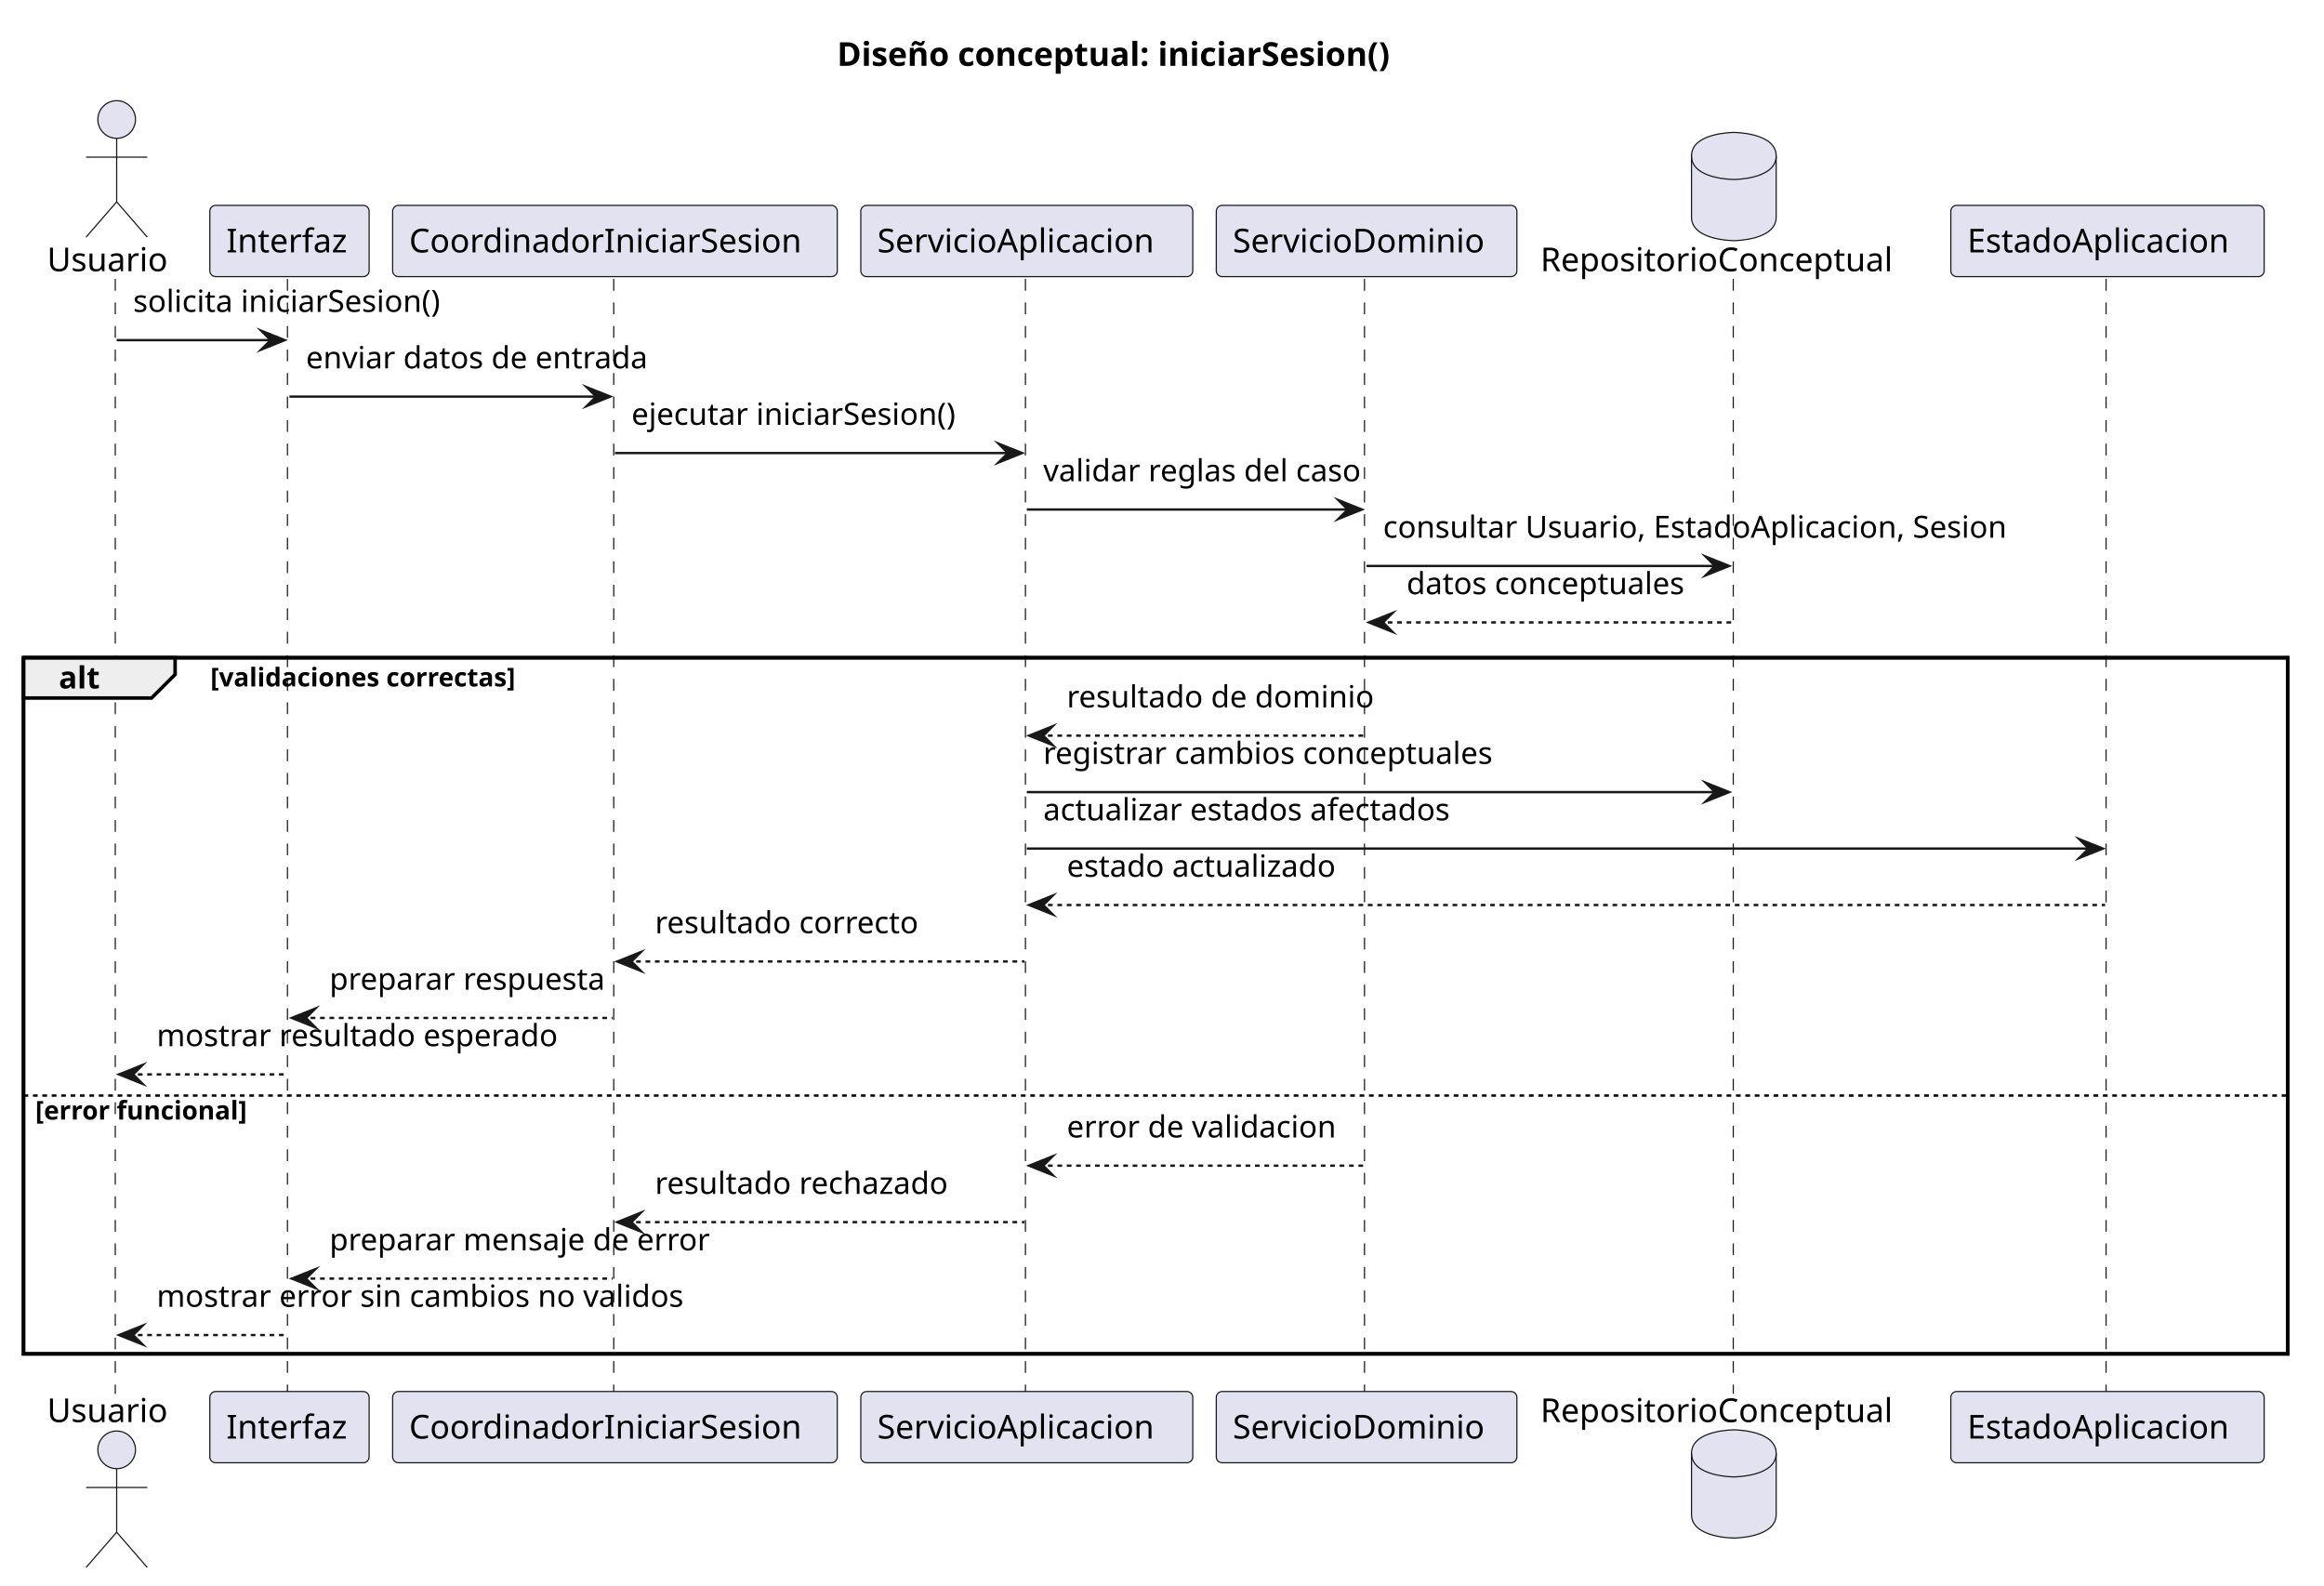
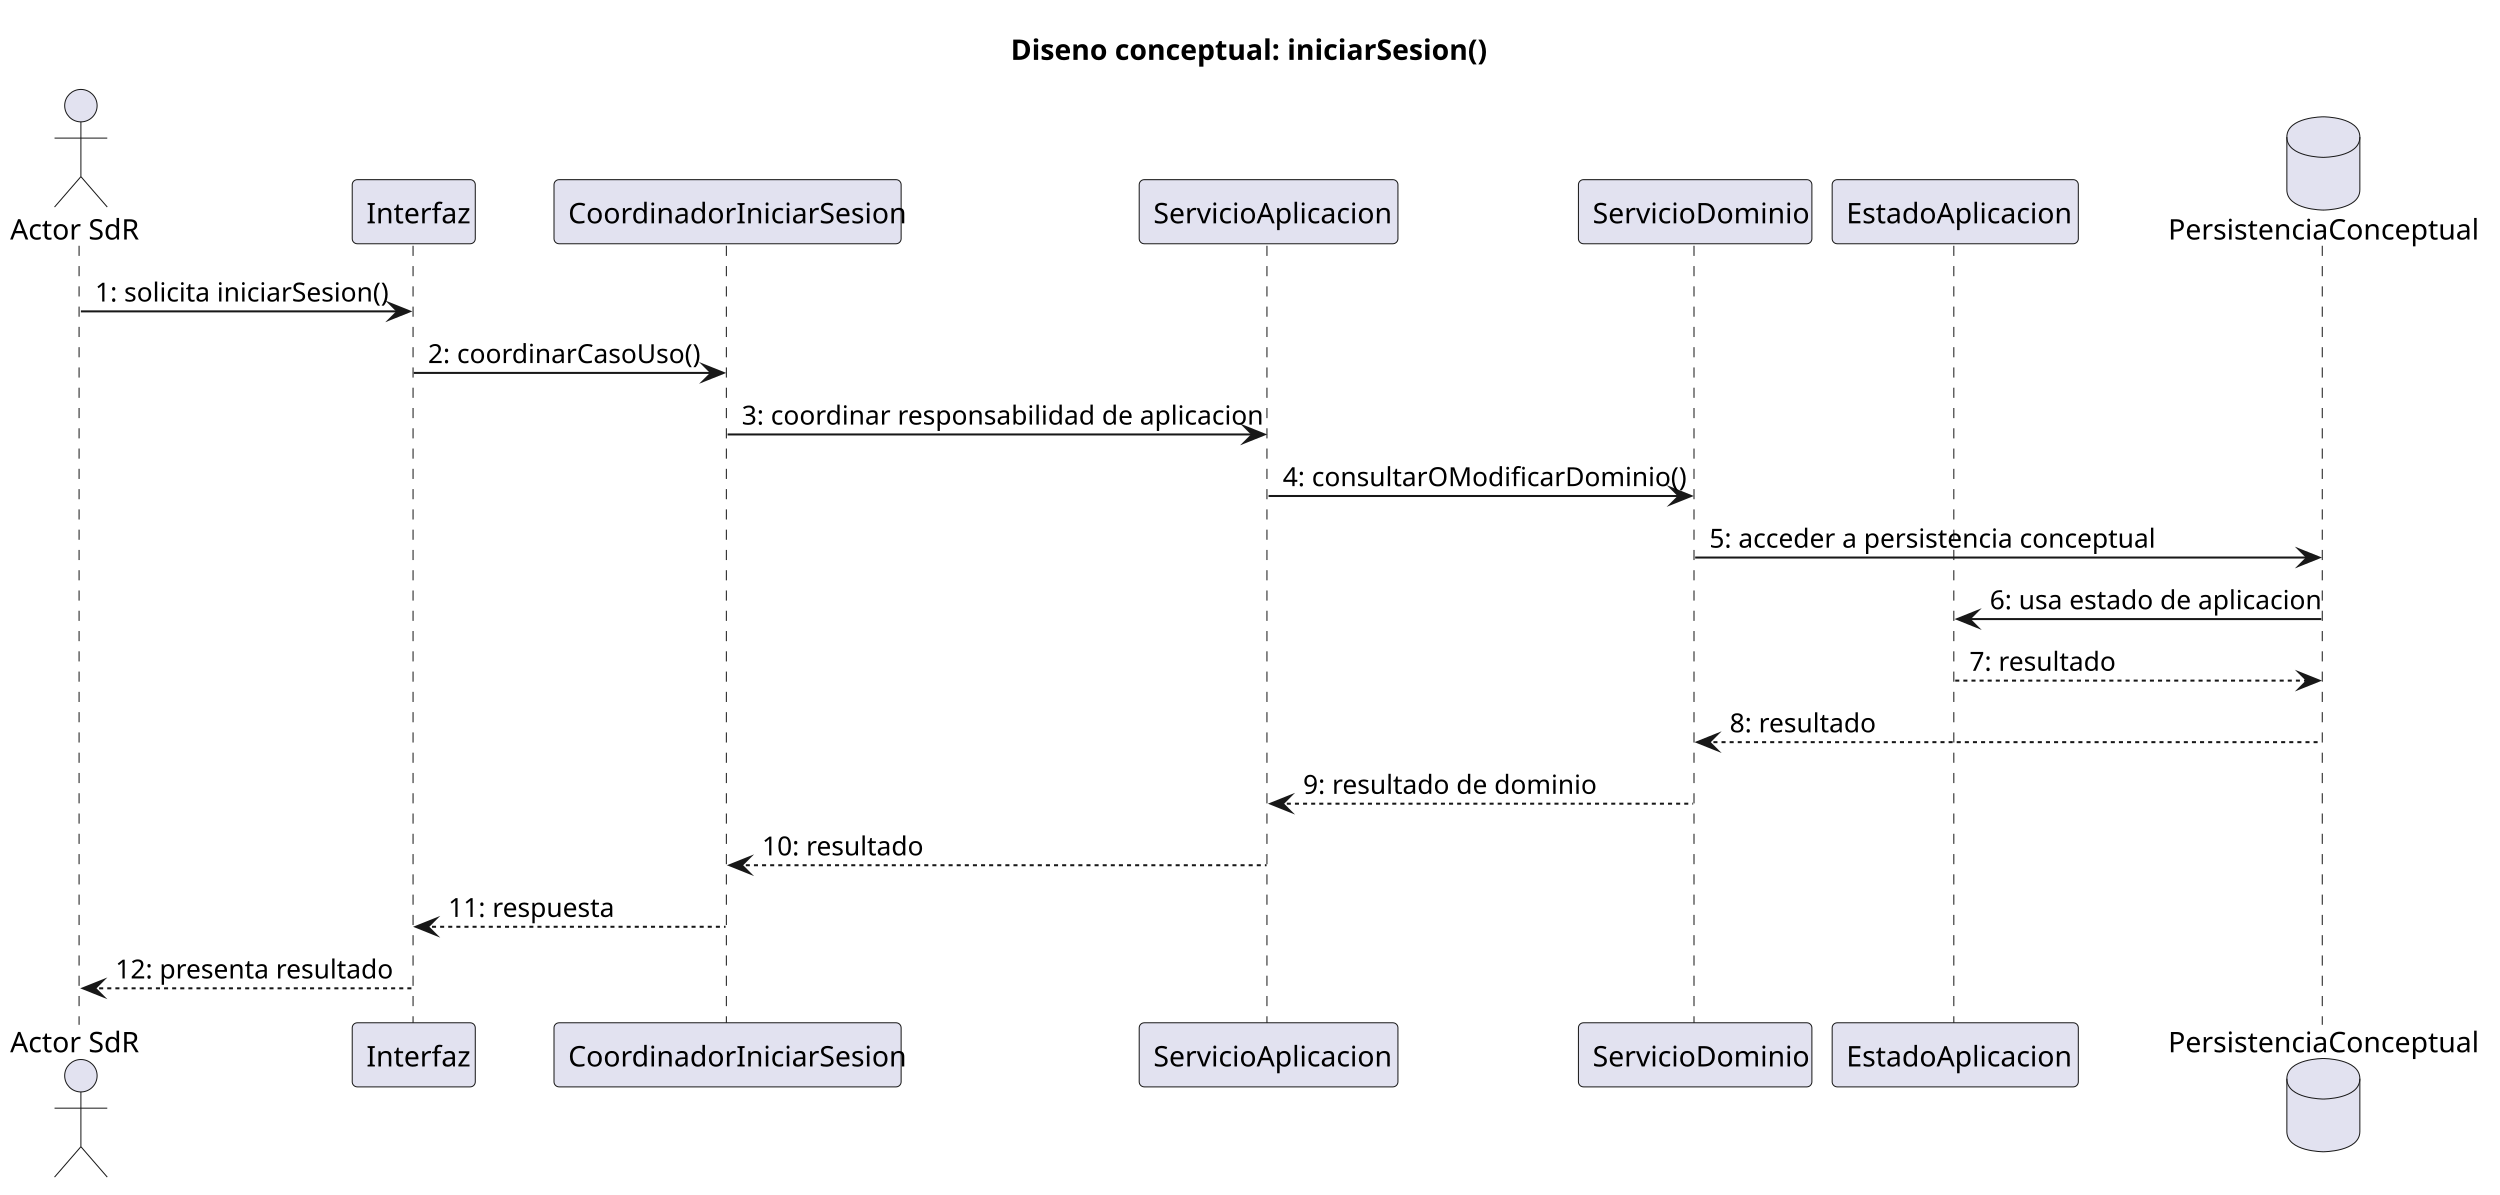
- <svg xmlns="http://www.w3.org/2000/svg" contentStyleType="text/css" data-diagram-type="SEQUENCE" height="674px" preserveAspectRatio="none" style="width:988px;height:674px;background:#FFFFFF;" version="1.1" viewBox="0 0 988 674" width="988px" zoomAndPan="magnify">
+ <svg xmlns="http://www.w3.org/2000/svg" contentStyleType="text/css" data-diagram-type="SEQUENCE" height="589px" preserveAspectRatio="none" style="width:1233px;height:589px;background:#FFFFFF;" version="1.1" viewBox="0 0 1233 589" width="1233px" zoomAndPan="magnify">
  <defs />
  <g>
    <g class="title" data-source-line="1">
-       <text fill="#000000" font-family="sans-serif" font-size="14" font-weight="700" lengthAdjust="spacing" textLength="269.89" x="355.834" y="27.995">Diseño conceptual: iniciarSesion()</text>
+       <text fill="#000000" font-family="sans-serif" font-size="14" font-weight="700" lengthAdjust="spacing" textLength="229.489" x="498.466" y="29.533">Diseno conceptual: iniciarSesion()</text>
    </g>
-     <rect fill="none" height="295.938" style="stroke:#000000;stroke-width:1.5;" width="962.557" x="10" y="279.594" />
-     <g class="participant-lifeline" data-entity-uid="part1" data-qualified-name="Usuario" data-source-line="3" id="part1-lifeline">
+     <g class="participant-lifeline" data-entity-uid="part1" data-qualified-name="Actor" data-source-line="3" id="part1-lifeline">
      <g>
-         <rect fill="#000000" fill-opacity="0" height="473.938" width="8" x="45.602" y="118.594" />
-         <line style="stroke:#181818;stroke-width:0.5;stroke-dasharray:5,5;" x1="49" x2="49" y1="118.594" y2="592.531" />
+         <rect fill="#000000" fill-opacity="0" height="384.219" width="8" x="35.9" y="121.219" />
+         <line style="stroke:#181818;stroke-width:0.5;stroke-dasharray:5,5;" x1="39" x2="39" y1="121.219" y2="505.438" />
      </g>
    </g>
    <g class="participant-lifeline" data-entity-uid="part2" data-qualified-name="Interfaz" data-source-line="4" id="part2-lifeline">
      <g>
-         <rect fill="#000000" fill-opacity="0" height="473.938" width="8" x="119.062" y="118.594" />
-         <line style="stroke:#181818;stroke-width:0.5;stroke-dasharray:5,5;" x1="122.204" x2="122.204" y1="118.594" y2="592.531" />
+         <rect fill="#000000" fill-opacity="0" height="384.219" width="8" x="200.062" y="121.219" />
+         <line style="stroke:#181818;stroke-width:0.5;stroke-dasharray:5,5;" x1="203.718" x2="203.718" y1="121.219" y2="505.438" />
      </g>
    </g>
    <g class="participant-lifeline" data-entity-uid="part3" data-qualified-name="Coordinador" data-source-line="5" id="part3-lifeline">
      <g>
-         <rect fill="#000000" fill-opacity="0" height="473.938" width="8" x="257.438" y="118.594" />
-         <line style="stroke:#181818;stroke-width:0.5;stroke-dasharray:5,5;" x1="260.921" x2="260.921" y1="118.594" y2="592.531" />
+         <rect fill="#000000" fill-opacity="0" height="384.219" width="8" x="354.837" y="121.219" />
+         <line style="stroke:#181818;stroke-width:0.5;stroke-dasharray:5,5;" x1="358.237" x2="358.237" y1="121.219" y2="505.438" />
      </g>
    </g>
    <g class="participant-lifeline" data-entity-uid="part4" data-qualified-name="ServicioAplicacion" data-source-line="6" id="part4-lifeline">
      <g>
-         <rect fill="#000000" fill-opacity="0" height="473.938" width="8" x="432.519" y="118.594" />
-         <line style="stroke:#181818;stroke-width:0.5;stroke-dasharray:5,5;" x1="435.955" x2="435.955" y1="118.594" y2="592.531" />
+         <rect fill="#000000" fill-opacity="0" height="384.219" width="8" x="621.66" y="121.219" />
+         <line style="stroke:#181818;stroke-width:0.5;stroke-dasharray:5,5;" x1="624.857" x2="624.857" y1="121.219" y2="505.438" />
      </g>
    </g>
    <g class="participant-lifeline" data-entity-uid="part5" data-qualified-name="ServicioDominio" data-source-line="7" id="part5-lifeline">
      <g>
-         <rect fill="#000000" fill-opacity="0" height="473.938" width="8" x="576.975" y="118.594" />
-         <line style="stroke:#181818;stroke-width:0.5;stroke-dasharray:5,5;" x1="580.083" x2="580.083" y1="118.594" y2="592.531" />
+         <rect fill="#000000" fill-opacity="0" height="384.219" width="8" x="832.053" y="121.219" />
+         <line style="stroke:#181818;stroke-width:0.5;stroke-dasharray:5,5;" x1="835.481" x2="835.481" y1="121.219" y2="505.438" />
      </g>
    </g>
-     <g class="participant-lifeline" data-entity-uid="part6" data-qualified-name="Repositorio" data-source-line="8" id="part6-lifeline">
+     <g class="participant-lifeline" data-entity-uid="part6" data-qualified-name="EstadoAplicacion" data-source-line="8" id="part6-lifeline">
      <g>
-         <rect fill="#000000" fill-opacity="0" height="473.938" width="8" x="733.109" y="118.594" />
-         <line style="stroke:#181818;stroke-width:0.5;stroke-dasharray:5,5;" x1="736.867" x2="736.867" y1="118.594" y2="592.531" />
+         <rect fill="#000000" fill-opacity="0" height="384.219" width="8" x="960.325" y="121.219" />
+         <line style="stroke:#181818;stroke-width:0.5;stroke-dasharray:5,5;" x1="963.625" x2="963.625" y1="121.219" y2="505.438" />
      </g>
    </g>
-     <g class="participant-lifeline" data-entity-uid="part7" data-qualified-name="EstadoAplicacion" data-source-line="9" id="part7-lifeline">
+     <g class="participant-lifeline" data-entity-uid="part7" data-qualified-name="Persistencia" data-source-line="9" id="part7-lifeline">
      <g>
-         <rect fill="#000000" fill-opacity="0" height="473.938" width="8" x="891.954" y="118.594" />
-         <line style="stroke:#181818;stroke-width:0.5;stroke-dasharray:5,5;" x1="895.352" x2="895.352" y1="118.594" y2="592.531" />
+         <rect fill="#000000" fill-opacity="0" height="384.219" width="8" x="1141.88" y="121.219" />
+         <line style="stroke:#181818;stroke-width:0.5;stroke-dasharray:5,5;" x1="1145.339" x2="1145.339" y1="121.219" y2="505.438" />
      </g>
    </g>
-     <g class="participant participant-head" data-entity-uid="part1" data-qualified-name="Usuario" data-source-line="3" id="part1-head">
-       <text fill="#000000" font-family="sans-serif" font-size="14" lengthAdjust="spacing" textLength="53.204" x="20" y="115.292">Usuario</text>
-       <ellipse cx="49.602" cy="50.797" fill="#E2E2F0" rx="8" ry="8" style="stroke:#181818;stroke-width:0.5;" />
-       <path d="M49.602,58.797 L49.602,85.797 M36.602,66.797 L62.602,66.797 M49.602,85.797 L36.602,100.797 M49.602,85.797 L62.602,100.797" fill="none" style="stroke:#181818;stroke-width:0.5;" />
+     <g class="participant participant-head" data-entity-uid="part1" data-qualified-name="Actor" data-source-line="3" id="part1-head">
+       <text fill="#000000" font-family="sans-serif" font-size="14" lengthAdjust="spacing" textLength="63.8" x="5" y="118.143">Actor SdR</text>
+       <ellipse cx="39.9" cy="52.109" fill="#E2E2F0" rx="8" ry="8" style="stroke:#181818;stroke-width:0.5;" />
+       <path d="M39.9,60.109 L39.9,87.109 M26.9,68.109 L52.9,68.109 M39.9,87.109 L26.9,102.109 M39.9,87.109 L52.9,102.109" fill="none" style="stroke:#181818;stroke-width:0.5;" />
    </g>
-     <g class="participant participant-tail" data-entity-uid="part1" data-qualified-name="Usuario" data-source-line="3" id="part1-tail">
-       <text fill="#000000" font-family="sans-serif" font-size="14" lengthAdjust="spacing" textLength="53.204" x="20" y="604.526">Usuario</text>
-       <ellipse cx="49.602" cy="616.328" fill="#E2E2F0" rx="8" ry="8" style="stroke:#181818;stroke-width:0.5;" />
-       <path d="M49.602,624.328 L49.602,651.328 M36.602,632.328 L62.602,632.328 M49.602,651.328 L36.602,666.328 M49.602,651.328 L62.602,666.328" fill="none" style="stroke:#181818;stroke-width:0.5;" />
+     <g class="participant participant-tail" data-entity-uid="part1" data-qualified-name="Actor" data-source-line="3" id="part1-tail">
+       <text fill="#000000" font-family="sans-serif" font-size="14" lengthAdjust="spacing" textLength="63.8" x="5" y="518.971">Actor SdR</text>
+       <ellipse cx="39.9" cy="530.547" fill="#E2E2F0" rx="8" ry="8" style="stroke:#181818;stroke-width:0.5;" />
+       <path d="M39.9,538.547 L39.9,565.547 M26.9,546.547 L52.9,546.547 M39.9,565.547 L26.9,580.547 M39.9,565.547 L52.9,580.547" fill="none" style="stroke:#181818;stroke-width:0.5;" />
    </g>
    <g class="participant participant-head" data-entity-uid="part2" data-qualified-name="Interfaz" data-source-line="4" id="part2-head">
-       <rect fill="#E2E2F0" height="30.297" rx="2.5" ry="2.5" style="stroke:#181818;stroke-width:0.5;" width="67.717" x="89.204" y="87.297" />
-       <text fill="#000000" font-family="sans-serif" font-size="14" lengthAdjust="spacing" textLength="53.717" x="96.204" y="107.292">Interfaz</text>
+       <rect fill="#E2E2F0" height="31.609" rx="2.5" ry="2.5" style="stroke:#181818;stroke-width:0.5;" width="60.69" x="173.718" y="88.609" />
+       <text fill="#000000" font-family="sans-serif" font-size="14" lengthAdjust="spacing" textLength="46.69" x="180.718" y="110.143">Interfaz</text>
    </g>
    <g class="participant participant-tail" data-entity-uid="part2" data-qualified-name="Interfaz" data-source-line="4" id="part2-tail">
-       <rect fill="#E2E2F0" height="30.297" rx="2.5" ry="2.5" style="stroke:#181818;stroke-width:0.5;" width="67.717" x="89.204" y="591.531" />
-       <text fill="#000000" font-family="sans-serif" font-size="14" lengthAdjust="spacing" textLength="53.717" x="96.204" y="611.526">Interfaz</text>
+       <rect fill="#E2E2F0" height="31.609" rx="2.5" ry="2.5" style="stroke:#181818;stroke-width:0.5;" width="60.69" x="173.718" y="504.438" />
+       <text fill="#000000" font-family="sans-serif" font-size="14" lengthAdjust="spacing" textLength="46.69" x="180.718" y="525.971">Interfaz</text>
    </g>
    <g class="participant participant-head" data-entity-uid="part3" data-qualified-name="Coordinador" data-source-line="5" id="part3-head">
-       <rect fill="#E2E2F0" height="30.297" rx="2.5" ry="2.5" style="stroke:#181818;stroke-width:0.5;" width="189.034" x="166.921" y="87.297" />
-       <text fill="#000000" font-family="sans-serif" font-size="14" lengthAdjust="spacing" textLength="175.034" x="173.921" y="107.292">CoordinadorIniciarSesion</text>
+       <rect fill="#E2E2F0" height="31.609" rx="2.5" ry="2.5" style="stroke:#181818;stroke-width:0.5;" width="171.199" x="273.237" y="88.609" />
+       <text fill="#000000" font-family="sans-serif" font-size="14" lengthAdjust="spacing" textLength="157.199" x="280.237" y="110.143">CoordinadorIniciarSesion</text>
    </g>
    <g class="participant participant-tail" data-entity-uid="part3" data-qualified-name="Coordinador" data-source-line="5" id="part3-tail">
-       <rect fill="#E2E2F0" height="30.297" rx="2.5" ry="2.5" style="stroke:#181818;stroke-width:0.5;" width="189.034" x="166.921" y="591.531" />
-       <text fill="#000000" font-family="sans-serif" font-size="14" lengthAdjust="spacing" textLength="175.034" x="173.921" y="611.526">CoordinadorIniciarSesion</text>
+       <rect fill="#E2E2F0" height="31.609" rx="2.5" ry="2.5" style="stroke:#181818;stroke-width:0.5;" width="171.199" x="273.237" y="504.438" />
+       <text fill="#000000" font-family="sans-serif" font-size="14" lengthAdjust="spacing" textLength="157.199" x="280.237" y="525.971">CoordinadorIniciarSesion</text>
    </g>
    <g class="participant participant-head" data-entity-uid="part4" data-qualified-name="ServicioAplicacion" data-source-line="6" id="part4-head">
-       <rect fill="#E2E2F0" height="30.297" rx="2.5" ry="2.5" style="stroke:#181818;stroke-width:0.5;" width="141.128" x="365.955" y="87.297" />
-       <text fill="#000000" font-family="sans-serif" font-size="14" lengthAdjust="spacing" textLength="127.128" x="372.955" y="107.292">ServicioAplicacion</text>
+       <rect fill="#E2E2F0" height="31.609" rx="2.5" ry="2.5" style="stroke:#181818;stroke-width:0.5;" width="127.606" x="561.857" y="88.609" />
+       <text fill="#000000" font-family="sans-serif" font-size="14" lengthAdjust="spacing" textLength="113.606" x="568.857" y="110.143">ServicioAplicacion</text>
    </g>
    <g class="participant participant-tail" data-entity-uid="part4" data-qualified-name="ServicioAplicacion" data-source-line="6" id="part4-tail">
-       <rect fill="#E2E2F0" height="30.297" rx="2.5" ry="2.5" style="stroke:#181818;stroke-width:0.5;" width="141.128" x="365.955" y="591.531" />
-       <text fill="#000000" font-family="sans-serif" font-size="14" lengthAdjust="spacing" textLength="127.128" x="372.955" y="611.526">ServicioAplicacion</text>
+       <rect fill="#E2E2F0" height="31.609" rx="2.5" ry="2.5" style="stroke:#181818;stroke-width:0.5;" width="127.606" x="561.857" y="504.438" />
+       <text fill="#000000" font-family="sans-serif" font-size="14" lengthAdjust="spacing" textLength="113.606" x="568.857" y="525.971">ServicioAplicacion</text>
    </g>
    <g class="participant participant-head" data-entity-uid="part5" data-qualified-name="ServicioDominio" data-source-line="7" id="part5-head">
-       <rect fill="#E2E2F0" height="30.297" rx="2.5" ry="2.5" style="stroke:#181818;stroke-width:0.5;" width="127.784" x="517.083" y="87.297" />
-       <text fill="#000000" font-family="sans-serif" font-size="14" lengthAdjust="spacing" textLength="113.784" x="524.083" y="107.292">ServicioDominio</text>
+       <rect fill="#E2E2F0" height="31.609" rx="2.5" ry="2.5" style="stroke:#181818;stroke-width:0.5;" width="115.144" x="778.481" y="88.609" />
+       <text fill="#000000" font-family="sans-serif" font-size="14" lengthAdjust="spacing" textLength="101.144" x="785.481" y="110.143">ServicioDominio</text>
    </g>
    <g class="participant participant-tail" data-entity-uid="part5" data-qualified-name="ServicioDominio" data-source-line="7" id="part5-tail">
-       <rect fill="#E2E2F0" height="30.297" rx="2.5" ry="2.5" style="stroke:#181818;stroke-width:0.5;" width="127.784" x="517.083" y="591.531" />
-       <text fill="#000000" font-family="sans-serif" font-size="14" lengthAdjust="spacing" textLength="113.784" x="524.083" y="611.526">ServicioDominio</text>
+       <rect fill="#E2E2F0" height="31.609" rx="2.5" ry="2.5" style="stroke:#181818;stroke-width:0.5;" width="115.144" x="778.481" y="504.438" />
+       <text fill="#000000" font-family="sans-serif" font-size="14" lengthAdjust="spacing" textLength="101.144" x="785.481" y="525.971">ServicioDominio</text>
    </g>
-     <g class="participant participant-head" data-entity-uid="part6" data-qualified-name="Repositorio" data-source-line="8" id="part6-head">
-       <text fill="#000000" font-family="sans-serif" font-size="14" lengthAdjust="spacing" textLength="158.484" x="654.867" y="115.292">RepositorioConceptual</text>
-       <path d="M719.109,66.297 C719.109,56.297 737.109,56.297 737.109,56.297 C737.109,56.297 755.109,56.297 755.109,66.297 L755.109,92.297 C755.109,102.297 737.109,102.297 737.109,102.297 C737.109,102.297 719.109,102.297 719.109,92.297 L719.109,66.297" fill="#E2E2F0" style="stroke:#181818;stroke-width:0.5;" />
-       <path d="M719.109,66.297 C719.109,76.297 737.109,76.297 737.109,76.297 C737.109,76.297 755.109,76.297 755.109,66.297" fill="none" style="stroke:#181818;stroke-width:0.5;" />
+     <g class="participant participant-head" data-entity-uid="part6" data-qualified-name="EstadoAplicacion" data-source-line="8" id="part6-head">
+       <rect fill="#E2E2F0" height="31.609" rx="2.5" ry="2.5" style="stroke:#181818;stroke-width:0.5;" width="121.399" x="903.625" y="88.609" />
+       <text fill="#000000" font-family="sans-serif" font-size="14" lengthAdjust="spacing" textLength="107.399" x="910.625" y="110.143">EstadoAplicacion</text>
    </g>
-     <g class="participant participant-tail" data-entity-uid="part6" data-qualified-name="Repositorio" data-source-line="8" id="part6-tail">
-       <text fill="#000000" font-family="sans-serif" font-size="14" lengthAdjust="spacing" textLength="158.484" x="654.867" y="604.526">RepositorioConceptual</text>
-       <path d="M719.109,617.828 C719.109,607.828 737.109,607.828 737.109,607.828 C737.109,607.828 755.109,607.828 755.109,617.828 L755.109,643.828 C755.109,653.828 737.109,653.828 737.109,653.828 C737.109,653.828 719.109,653.828 719.109,643.828 L719.109,617.828" fill="#E2E2F0" style="stroke:#181818;stroke-width:0.5;" />
-       <path d="M719.109,617.828 C719.109,627.828 737.109,627.828 737.109,627.828 C737.109,627.828 755.109,627.828 755.109,617.828" fill="none" style="stroke:#181818;stroke-width:0.5;" />
+     <g class="participant participant-tail" data-entity-uid="part6" data-qualified-name="EstadoAplicacion" data-source-line="8" id="part6-tail">
+       <rect fill="#E2E2F0" height="31.609" rx="2.5" ry="2.5" style="stroke:#181818;stroke-width:0.5;" width="121.399" x="903.625" y="504.438" />
+       <text fill="#000000" font-family="sans-serif" font-size="14" lengthAdjust="spacing" textLength="107.399" x="910.625" y="525.971">EstadoAplicacion</text>
    </g>
-     <g class="participant participant-head" data-entity-uid="part7" data-qualified-name="EstadoAplicacion" data-source-line="9" id="part7-head">
-       <rect fill="#E2E2F0" height="30.297" rx="2.5" ry="2.5" style="stroke:#181818;stroke-width:0.5;" width="133.205" x="829.352" y="87.297" />
-       <text fill="#000000" font-family="sans-serif" font-size="14" lengthAdjust="spacing" textLength="119.205" x="836.352" y="107.292">EstadoAplicacion</text>
+     <g class="participant participant-head" data-entity-uid="part7" data-qualified-name="Persistencia" data-source-line="9" id="part7-head">
+       <text fill="#000000" font-family="sans-serif" font-size="14" lengthAdjust="spacing" textLength="147.082" x="1069.339" y="118.143">PersistenciaConceptual</text>
+       <path d="M1127.88,67.609 C1127.88,57.609 1145.88,57.609 1145.88,57.609 C1145.88,57.609 1163.88,57.609 1163.88,67.609 L1163.88,93.609 C1163.88,103.609 1145.88,103.609 1145.88,103.609 C1145.88,103.609 1127.88,103.609 1127.88,93.609 L1127.88,67.609" fill="#E2E2F0" style="stroke:#181818;stroke-width:0.5;" />
+       <path d="M1127.88,67.609 C1127.88,77.609 1145.88,77.609 1145.88,77.609 C1145.88,77.609 1163.88,77.609 1163.88,67.609" fill="none" style="stroke:#181818;stroke-width:0.5;" />
    </g>
-     <g class="participant participant-tail" data-entity-uid="part7" data-qualified-name="EstadoAplicacion" data-source-line="9" id="part7-tail">
-       <rect fill="#E2E2F0" height="30.297" rx="2.5" ry="2.5" style="stroke:#181818;stroke-width:0.5;" width="133.205" x="829.352" y="591.531" />
-       <text fill="#000000" font-family="sans-serif" font-size="14" lengthAdjust="spacing" textLength="119.205" x="836.352" y="611.526">EstadoAplicacion</text>
+     <g class="participant participant-tail" data-entity-uid="part7" data-qualified-name="Persistencia" data-source-line="9" id="part7-tail">
+       <text fill="#000000" font-family="sans-serif" font-size="14" lengthAdjust="spacing" textLength="147.082" x="1069.339" y="518.971">PersistenciaConceptual</text>
+       <path d="M1127.88,532.047 C1127.88,522.047 1145.88,522.047 1145.88,522.047 C1145.88,522.047 1163.88,522.047 1163.88,532.047 L1163.88,558.047 C1163.88,568.047 1145.88,568.047 1145.88,568.047 C1145.88,568.047 1127.88,568.047 1127.88,558.047 L1127.88,532.047" fill="#E2E2F0" style="stroke:#181818;stroke-width:0.5;" />
+       <path d="M1127.88,532.047 C1127.88,542.047 1145.88,542.047 1145.88,542.047 C1145.88,542.047 1163.88,542.047 1163.88,532.047" fill="none" style="stroke:#181818;stroke-width:0.5;" />
    </g>
    <g class="message" data-entity-1="part1" data-entity-2="part2" data-source-line="11" id="msg1">
-       <polygon fill="#181818" points="111.062,140.594,121.062,144.594,111.062,148.594,115.062,144.594" style="stroke:#181818;stroke-width:1;stroke-linejoin:miter;stroke-miterlimit:10;" />
-       <line style="stroke:#181818;stroke-width:1;" x1="49.602" x2="117.062" y1="144.594" y2="144.594" />
-       <text fill="#000000" font-family="sans-serif" font-size="13" lengthAdjust="spacing" textLength="0" x="56.602" y="132.594">solicita iniciarSesion()</text>
+       <polygon fill="#181818" points="192.062,149.57,202.062,153.57,192.062,157.57,196.062,153.57" style="stroke:#181818;stroke-width:1;stroke-linejoin:miter;stroke-miterlimit:10;" />
+       <line style="stroke:#181818;stroke-width:1;" x1="39.9" x2="198.062" y1="153.57" y2="153.57" />
+       <text fill="#000000" font-family="sans-serif" font-size="13" lengthAdjust="spacing" textLength="140.163" x="46.9" y="148.714">1: solicita iniciarSesion()</text>
    </g>
    <g class="message" data-entity-1="part2" data-entity-2="part3" data-source-line="12" id="msg2">
-       <polygon fill="#181818" points="249.438,164.594,259.438,168.594,249.438,172.594,253.438,168.594" style="stroke:#181818;stroke-width:1;stroke-linejoin:miter;stroke-miterlimit:10;" />
-       <line style="stroke:#181818;stroke-width:1;" x1="123.062" x2="255.438" y1="168.594" y2="168.594" />
-       <text fill="#000000" font-family="sans-serif" font-size="13" lengthAdjust="spacing" textLength="0" x="130.062" y="156.594">enviar datos de entrada</text>
+       <polygon fill="#181818" points="346.837,179.922,356.837,183.922,346.837,187.922,350.837,183.922" style="stroke:#181818;stroke-width:1;stroke-linejoin:miter;stroke-miterlimit:10;" />
+       <line style="stroke:#181818;stroke-width:1;" x1="204.062" x2="352.837" y1="183.922" y2="183.922" />
+       <text fill="#000000" font-family="sans-serif" font-size="13" lengthAdjust="spacing" textLength="130.774" x="211.062" y="179.065">2: coordinarCasoUso()</text>
    </g>
    <g class="message" data-entity-1="part3" data-entity-2="part4" data-source-line="13" id="msg3">
-       <polygon fill="#181818" points="424.519,188.594,434.519,192.594,424.519,196.594,428.519,192.594" style="stroke:#181818;stroke-width:1;stroke-linejoin:miter;stroke-miterlimit:10;" />
-       <line style="stroke:#181818;stroke-width:1;" x1="261.438" x2="430.519" y1="192.594" y2="192.594" />
-       <text fill="#000000" font-family="sans-serif" font-size="13" lengthAdjust="spacing" textLength="0" x="268.438" y="180.594">ejecutar iniciarSesion()</text>
+       <polygon fill="#181818" points="613.66,210.273,623.66,214.273,613.66,218.273,617.66,214.273" style="stroke:#181818;stroke-width:1;stroke-linejoin:miter;stroke-miterlimit:10;" />
+       <line style="stroke:#181818;stroke-width:1;" x1="358.837" x2="619.66" y1="214.273" y2="214.273" />
+       <text fill="#000000" font-family="sans-serif" font-size="13" lengthAdjust="spacing" textLength="242.823" x="365.837" y="209.417">3: coordinar responsabilidad de aplicacion</text>
    </g>
    <g class="message" data-entity-1="part4" data-entity-2="part5" data-source-line="14" id="msg4">
-       <polygon fill="#181818" points="568.975,212.594,578.975,216.594,568.975,220.594,572.975,216.594" style="stroke:#181818;stroke-width:1;stroke-linejoin:miter;stroke-miterlimit:10;" />
-       <line style="stroke:#181818;stroke-width:1;" x1="436.519" x2="574.975" y1="216.594" y2="216.594" />
-       <text fill="#000000" font-family="sans-serif" font-size="13" lengthAdjust="spacing" textLength="0" x="443.519" y="204.594">validar reglas del caso</text>
+       <polygon fill="#181818" points="824.053,240.625,834.053,244.625,824.053,248.625,828.053,244.625" style="stroke:#181818;stroke-width:1;stroke-linejoin:miter;stroke-miterlimit:10;" />
+       <line style="stroke:#181818;stroke-width:1;" x1="625.66" x2="830.053" y1="244.625" y2="244.625" />
+       <text fill="#000000" font-family="sans-serif" font-size="13" lengthAdjust="spacing" textLength="186.393" x="632.66" y="239.769">4: consultarOModificarDominio()</text>
    </g>
-     <g class="message" data-entity-1="part5" data-entity-2="part6" data-source-line="15" id="msg5">
-       <polygon fill="#181818" points="725.109,236.594,735.109,240.594,725.109,244.594,729.109,240.594" style="stroke:#181818;stroke-width:1;stroke-linejoin:miter;stroke-miterlimit:10;" />
-       <line style="stroke:#181818;stroke-width:1;" x1="580.975" x2="731.109" y1="240.594" y2="240.594" />
-       <text fill="#000000" font-family="sans-serif" font-size="13" lengthAdjust="spacing" textLength="0" x="587.975" y="228.594">consultar Usuario, EstadoAplicacion, Sesion</text>
+     <g class="message" data-entity-1="part5" data-entity-2="part7" data-source-line="15" id="msg5">
+       <polygon fill="#181818" points="1133.88,270.977,1143.88,274.977,1133.88,278.977,1137.88,274.977" style="stroke:#181818;stroke-width:1;stroke-linejoin:miter;stroke-miterlimit:10;" />
+       <line style="stroke:#181818;stroke-width:1;" x1="836.053" x2="1139.88" y1="274.977" y2="274.977" />
+       <text fill="#000000" font-family="sans-serif" font-size="13" lengthAdjust="spacing" textLength="211.015" x="843.053" y="270.12">5: acceder a persistencia conceptual</text>
    </g>
-     <g class="message" data-entity-1="part6" data-entity-2="part5" data-source-line="16" id="msg6">
-       <polygon fill="#181818" points="591.975,260.594,581.975,264.594,591.975,268.594,587.975,264.594" style="stroke:#181818;stroke-width:1;stroke-linejoin:miter;stroke-miterlimit:10;" />
-       <line style="stroke:#181818;stroke-width:1;stroke-dasharray:2,2;" x1="585.975" x2="736.109" y1="264.594" y2="264.594" />
-       <text fill="#000000" font-family="sans-serif" font-size="13" lengthAdjust="spacing" textLength="0" x="597.975" y="252.594">datos conceptuales</text>
+     <g class="message" data-entity-1="part7" data-entity-2="part6" data-source-line="16" id="msg6">
+       <polygon fill="#181818" points="975.325,301.328,965.325,305.328,975.325,309.328,971.325,305.328" style="stroke:#181818;stroke-width:1;stroke-linejoin:miter;stroke-miterlimit:10;" />
+       <line style="stroke:#181818;stroke-width:1;" x1="969.325" x2="1144.88" y1="305.328" y2="305.328" />
+       <text fill="#000000" font-family="sans-serif" font-size="13" lengthAdjust="spacing" textLength="157.555" x="981.325" y="300.472">6: usa estado de aplicacion</text>
    </g>
-     <path d="M10,279.594 L74.443,279.594 L74.443,286.727 L64.443,296.727 L10,296.727 L10,279.594" fill="#EEEEEE" style="stroke:#000000;stroke-width:1.5;" />
-     <rect fill="none" height="295.938" style="stroke:#000000;stroke-width:1.5;" width="962.557" x="10" y="279.594" />
-     <text fill="#000000" font-family="sans-serif" font-size="13" font-weight="700" lengthAdjust="spacing" textLength="19.443" x="25" y="292.661">alt</text>
-     <text fill="#000000" font-family="sans-serif" font-size="11" font-weight="700" lengthAdjust="spacing" textLength="149.139" x="89.443" y="291.804">[validaciones correctas]</text>
-     <g class="message" data-entity-1="part5" data-entity-2="part4" data-source-line="19" id="msg7">
-       <polygon fill="#181818" points="447.519,308.727,437.519,312.727,447.519,316.727,443.519,312.727" style="stroke:#181818;stroke-width:1;stroke-linejoin:miter;stroke-miterlimit:10;" />
-       <line style="stroke:#181818;stroke-width:1;stroke-dasharray:2,2;" x1="441.519" x2="579.975" y1="312.727" y2="312.727" />
-       <text fill="#000000" font-family="sans-serif" font-size="13" lengthAdjust="spacing" textLength="0" x="453.519" y="300.727">resultado de dominio</text>
+     <g class="message" data-entity-1="part6" data-entity-2="part7" data-source-line="17" id="msg7">
+       <polygon fill="#181818" points="1133.88,331.68,1143.88,335.68,1133.88,339.68,1137.88,335.68" style="stroke:#181818;stroke-width:1;stroke-linejoin:miter;stroke-miterlimit:10;" />
+       <line style="stroke:#181818;stroke-width:1;stroke-dasharray:2,2;" x1="964.325" x2="1139.88" y1="335.68" y2="335.68" />
+       <text fill="#000000" font-family="sans-serif" font-size="13" lengthAdjust="spacing" textLength="67.933" x="971.325" y="330.823">7: resultado</text>
    </g>
-     <g class="message" data-entity-1="part4" data-entity-2="part6" data-source-line="20" id="msg8">
-       <polygon fill="#181818" points="725.109,332.727,735.109,336.727,725.109,340.727,729.109,336.727" style="stroke:#181818;stroke-width:1;stroke-linejoin:miter;stroke-miterlimit:10;" />
-       <line style="stroke:#181818;stroke-width:1;" x1="436.519" x2="731.109" y1="336.727" y2="336.727" />
-       <text fill="#000000" font-family="sans-serif" font-size="13" lengthAdjust="spacing" textLength="0" x="443.519" y="324.727">registrar cambios conceptuales</text>
+     <g class="message" data-entity-1="part7" data-entity-2="part5" data-source-line="18" id="msg8">
+       <polygon fill="#181818" points="847.053,362.031,837.053,366.031,847.053,370.031,843.053,366.031" style="stroke:#181818;stroke-width:1;stroke-linejoin:miter;stroke-miterlimit:10;" />
+       <line style="stroke:#181818;stroke-width:1;stroke-dasharray:2,2;" x1="841.053" x2="1144.88" y1="366.031" y2="366.031" />
+       <text fill="#000000" font-family="sans-serif" font-size="13" lengthAdjust="spacing" textLength="67.933" x="853.053" y="361.175">8: resultado</text>
    </g>
-     <g class="message" data-entity-1="part4" data-entity-2="part7" data-source-line="21" id="msg9">
-       <polygon fill="#181818" points="883.954,356.727,893.954,360.727,883.954,364.727,887.954,360.727" style="stroke:#181818;stroke-width:1;stroke-linejoin:miter;stroke-miterlimit:10;" />
-       <line style="stroke:#181818;stroke-width:1;" x1="436.519" x2="889.954" y1="360.727" y2="360.727" />
-       <text fill="#000000" font-family="sans-serif" font-size="13" lengthAdjust="spacing" textLength="0" x="443.519" y="348.727">actualizar estados afectados</text>
+     <g class="message" data-entity-1="part5" data-entity-2="part4" data-source-line="19" id="msg9">
+       <polygon fill="#181818" points="636.66,392.383,626.66,396.383,636.66,400.383,632.66,396.383" style="stroke:#181818;stroke-width:1;stroke-linejoin:miter;stroke-miterlimit:10;" />
+       <line style="stroke:#181818;stroke-width:1;stroke-dasharray:2,2;" x1="630.66" x2="835.053" y1="396.383" y2="396.383" />
+       <text fill="#000000" font-family="sans-serif" font-size="13" lengthAdjust="spacing" textLength="135.142" x="642.66" y="391.526">9: resultado de dominio</text>
    </g>
-     <g class="message" data-entity-1="part7" data-entity-2="part4" data-source-line="22" id="msg10">
-       <polygon fill="#181818" points="447.519,380.727,437.519,384.727,447.519,388.727,443.519,384.727" style="stroke:#181818;stroke-width:1;stroke-linejoin:miter;stroke-miterlimit:10;" />
-       <line style="stroke:#181818;stroke-width:1;stroke-dasharray:2,2;" x1="441.519" x2="894.954" y1="384.727" y2="384.727" />
-       <text fill="#000000" font-family="sans-serif" font-size="13" lengthAdjust="spacing" textLength="0" x="453.519" y="372.727">estado actualizado</text>
+     <g class="message" data-entity-1="part4" data-entity-2="part3" data-source-line="20" id="msg10">
+       <polygon fill="#181818" points="369.837,422.734,359.837,426.734,369.837,430.734,365.837,426.734" style="stroke:#181818;stroke-width:1;stroke-linejoin:miter;stroke-miterlimit:10;" />
+       <line style="stroke:#181818;stroke-width:1;stroke-dasharray:2,2;" x1="363.837" x2="624.66" y1="426.734" y2="426.734" />
+       <text fill="#000000" font-family="sans-serif" font-size="13" lengthAdjust="spacing" textLength="75.163" x="375.837" y="421.878">10: resultado</text>
    </g>
-     <g class="message" data-entity-1="part4" data-entity-2="part3" data-source-line="23" id="msg11">
-       <polygon fill="#181818" points="272.438,404.727,262.438,408.727,272.438,412.727,268.438,408.727" style="stroke:#181818;stroke-width:1;stroke-linejoin:miter;stroke-miterlimit:10;" />
-       <line style="stroke:#181818;stroke-width:1;stroke-dasharray:2,2;" x1="266.438" x2="435.519" y1="408.727" y2="408.727" />
-       <text fill="#000000" font-family="sans-serif" font-size="13" lengthAdjust="spacing" textLength="0" x="278.438" y="396.727">resultado correcto</text>
+     <g class="message" data-entity-1="part3" data-entity-2="part2" data-source-line="21" id="msg11">
+       <polygon fill="#181818" points="215.062,453.086,205.062,457.086,215.062,461.086,211.062,457.086" style="stroke:#181818;stroke-width:1;stroke-linejoin:miter;stroke-miterlimit:10;" />
+       <line style="stroke:#181818;stroke-width:1;stroke-dasharray:2,2;" x1="209.062" x2="357.837" y1="457.086" y2="457.086" />
+       <text fill="#000000" font-family="sans-serif" font-size="13" lengthAdjust="spacing" textLength="78.774" x="221.062" y="452.229">11: respuesta</text>
    </g>
-     <g class="message" data-entity-1="part3" data-entity-2="part2" data-source-line="24" id="msg12">
-       <polygon fill="#181818" points="134.062,428.727,124.062,432.727,134.062,436.727,130.062,432.727" style="stroke:#181818;stroke-width:1;stroke-linejoin:miter;stroke-miterlimit:10;" />
-       <line style="stroke:#181818;stroke-width:1;stroke-dasharray:2,2;" x1="128.062" x2="260.438" y1="432.727" y2="432.727" />
-       <text fill="#000000" font-family="sans-serif" font-size="13" lengthAdjust="spacing" textLength="0" x="140.062" y="420.727">preparar respuesta</text>
-     </g>
-     <g class="message" data-entity-1="part2" data-entity-2="part1" data-source-line="25" id="msg13">
-       <polygon fill="#181818" points="60.602,452.727,50.602,456.727,60.602,460.727,56.602,456.727" style="stroke:#181818;stroke-width:1;stroke-linejoin:miter;stroke-miterlimit:10;" />
-       <line style="stroke:#181818;stroke-width:1;stroke-dasharray:2,2;" x1="54.602" x2="122.062" y1="456.727" y2="456.727" />
-       <text fill="#000000" font-family="sans-serif" font-size="13" lengthAdjust="spacing" textLength="0" x="66.602" y="444.727">mostrar resultado esperado</text>
-     </g>
-     <line style="stroke:#000000;stroke-width:1;stroke-dasharray:2,2;" x1="10" x2="972.557" y1="465.727" y2="465.727" />
-     <text fill="#000000" font-family="sans-serif" font-size="11" font-weight="700" lengthAdjust="spacing" textLength="102.497" x="15" y="475.937">[error funcional]</text>
-     <g class="message" data-entity-1="part5" data-entity-2="part4" data-source-line="27" id="msg14">
-       <polygon fill="#181818" points="447.519,491.531,437.519,495.531,447.519,499.531,443.519,495.531" style="stroke:#181818;stroke-width:1;stroke-linejoin:miter;stroke-miterlimit:10;" />
-       <line style="stroke:#181818;stroke-width:1;stroke-dasharray:2,2;" x1="441.519" x2="579.975" y1="495.531" y2="495.531" />
-       <text fill="#000000" font-family="sans-serif" font-size="13" lengthAdjust="spacing" textLength="0" x="453.519" y="483.531">error de validacion</text>
-     </g>
-     <g class="message" data-entity-1="part4" data-entity-2="part3" data-source-line="28" id="msg15">
-       <polygon fill="#181818" points="272.438,515.531,262.438,519.531,272.438,523.531,268.438,519.531" style="stroke:#181818;stroke-width:1;stroke-linejoin:miter;stroke-miterlimit:10;" />
-       <line style="stroke:#181818;stroke-width:1;stroke-dasharray:2,2;" x1="266.438" x2="435.519" y1="519.531" y2="519.531" />
-       <text fill="#000000" font-family="sans-serif" font-size="13" lengthAdjust="spacing" textLength="0" x="278.438" y="507.531">resultado rechazado</text>
-     </g>
-     <g class="message" data-entity-1="part3" data-entity-2="part2" data-source-line="29" id="msg16">
-       <polygon fill="#181818" points="134.062,539.531,124.062,543.531,134.062,547.531,130.062,543.531" style="stroke:#181818;stroke-width:1;stroke-linejoin:miter;stroke-miterlimit:10;" />
-       <line style="stroke:#181818;stroke-width:1;stroke-dasharray:2,2;" x1="128.062" x2="260.438" y1="543.531" y2="543.531" />
-       <text fill="#000000" font-family="sans-serif" font-size="13" lengthAdjust="spacing" textLength="0" x="140.062" y="531.531">preparar mensaje de error</text>
-     </g>
-     <g class="message" data-entity-1="part2" data-entity-2="part1" data-source-line="30" id="msg17">
-       <polygon fill="#181818" points="60.602,563.531,50.602,567.531,60.602,571.531,56.602,567.531" style="stroke:#181818;stroke-width:1;stroke-linejoin:miter;stroke-miterlimit:10;" />
-       <line style="stroke:#181818;stroke-width:1;stroke-dasharray:2,2;" x1="54.602" x2="122.062" y1="567.531" y2="567.531" />
-       <text fill="#000000" font-family="sans-serif" font-size="13" lengthAdjust="spacing" textLength="0" x="66.602" y="555.531">mostrar error sin cambios no validos</text>
+     <g class="message" data-entity-1="part2" data-entity-2="part1" data-source-line="22" id="msg12">
+       <polygon fill="#181818" points="50.9,483.438,40.9,487.438,50.9,491.438,46.9,487.438" style="stroke:#181818;stroke-width:1;stroke-linejoin:miter;stroke-miterlimit:10;" />
+       <line style="stroke:#181818;stroke-width:1;stroke-dasharray:2,2;" x1="44.9" x2="203.062" y1="487.438" y2="487.438" />
+       <text fill="#000000" font-family="sans-serif" font-size="13" lengthAdjust="spacing" textLength="129.365" x="56.9" y="482.581">12: presenta resultado</text>
    </g>
  </g>
</svg>
